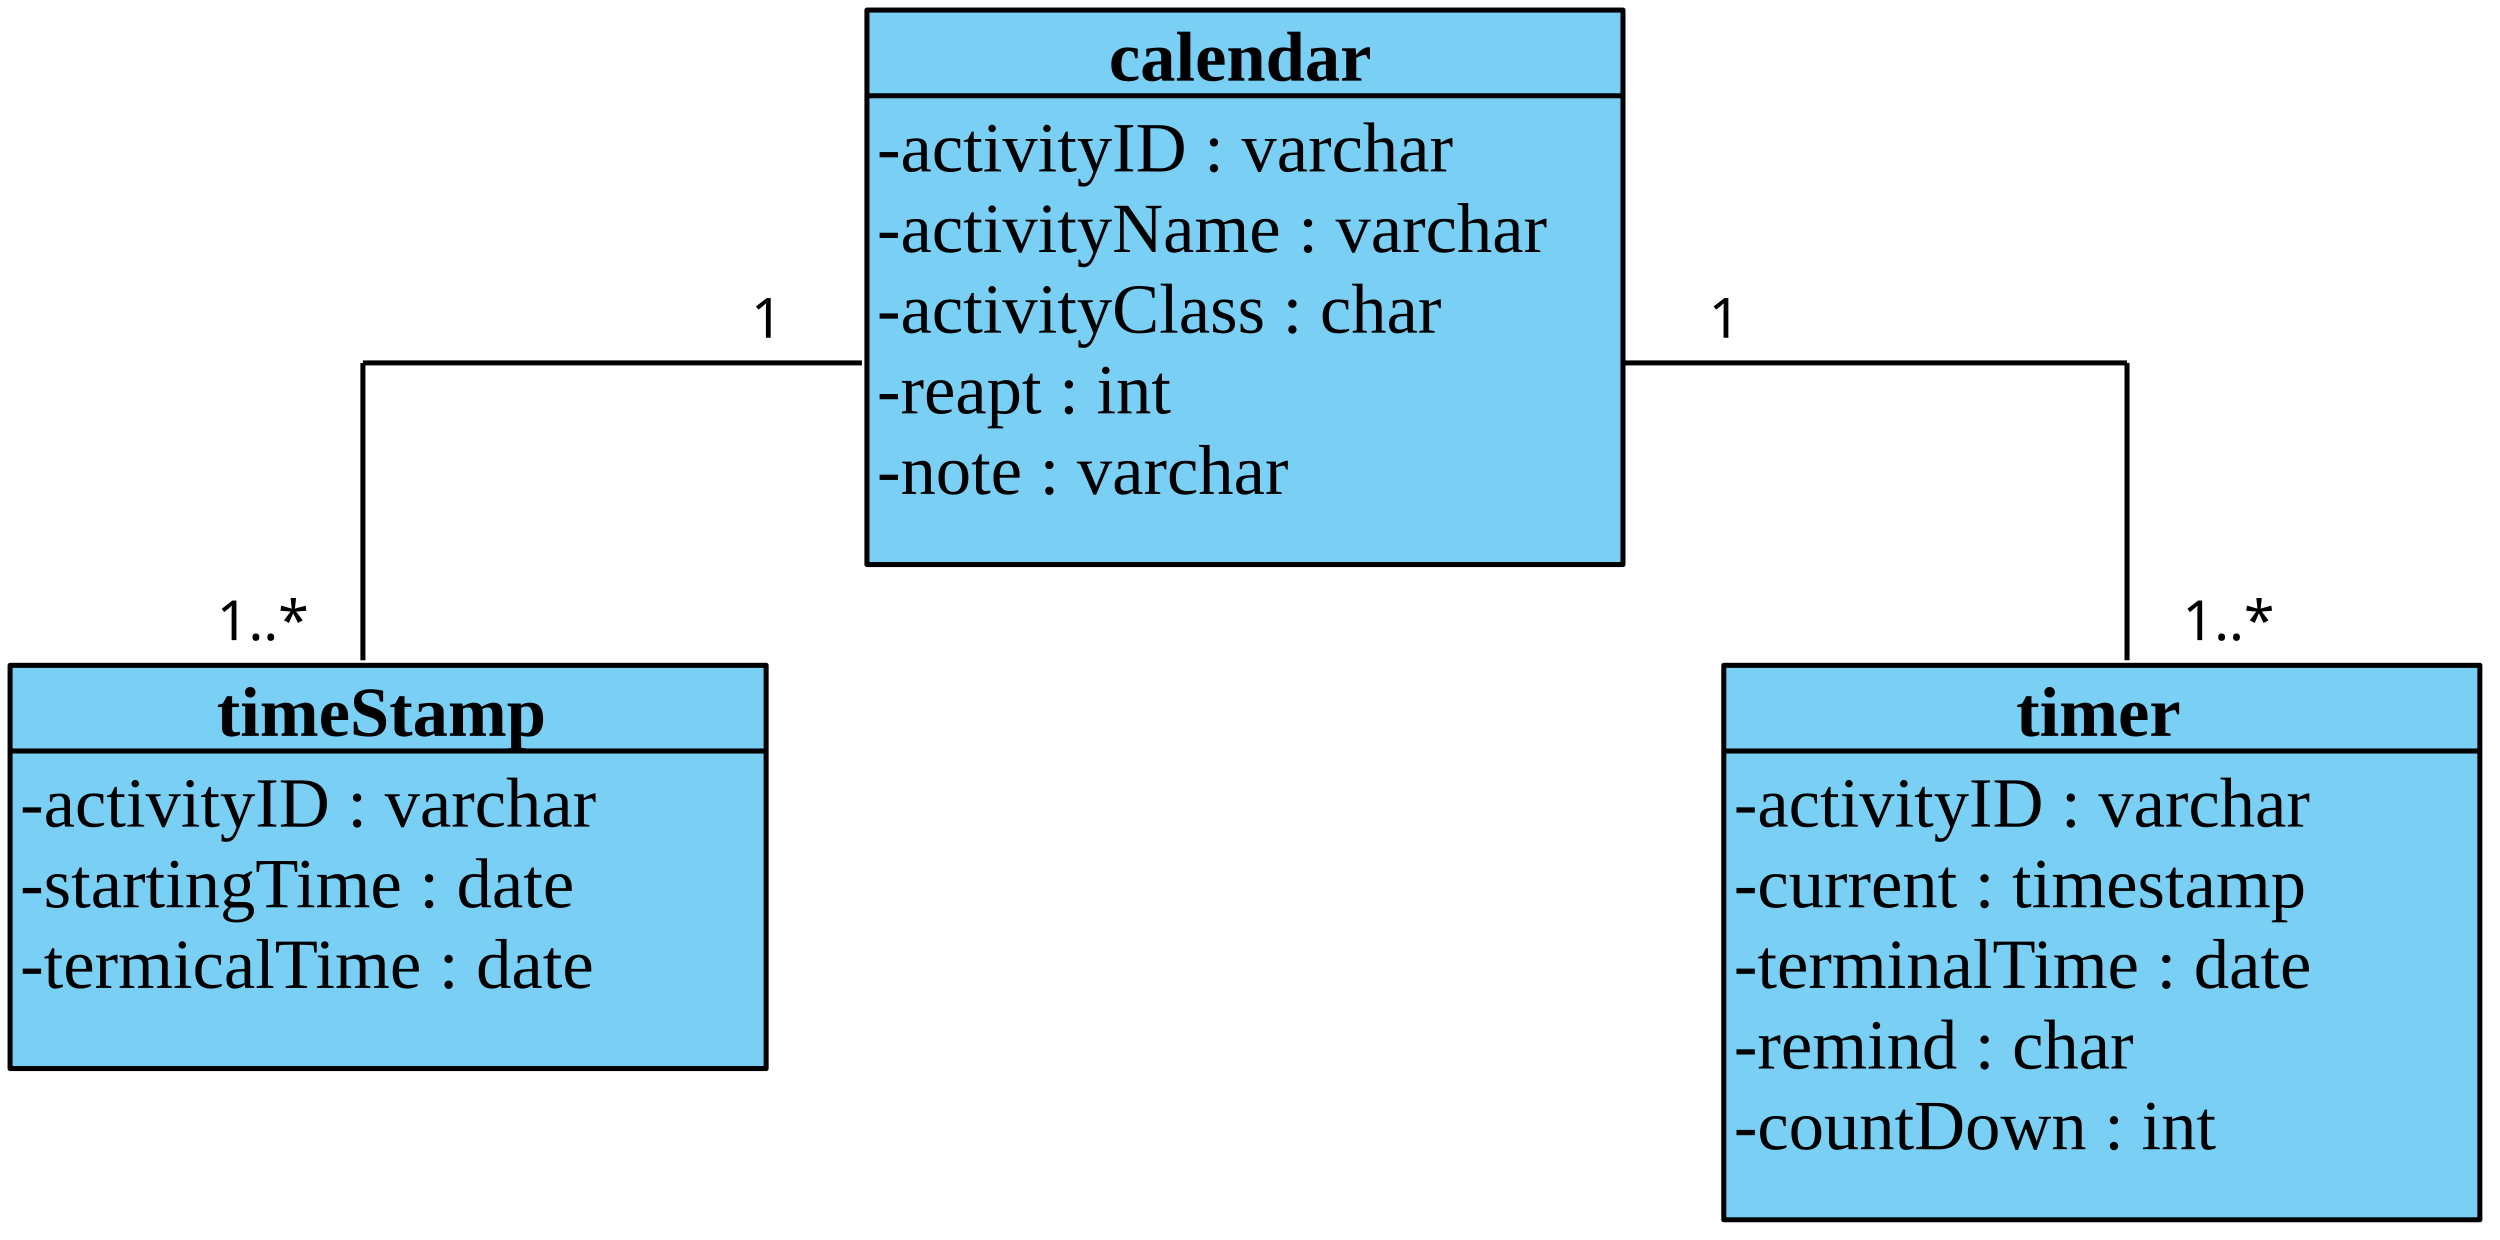
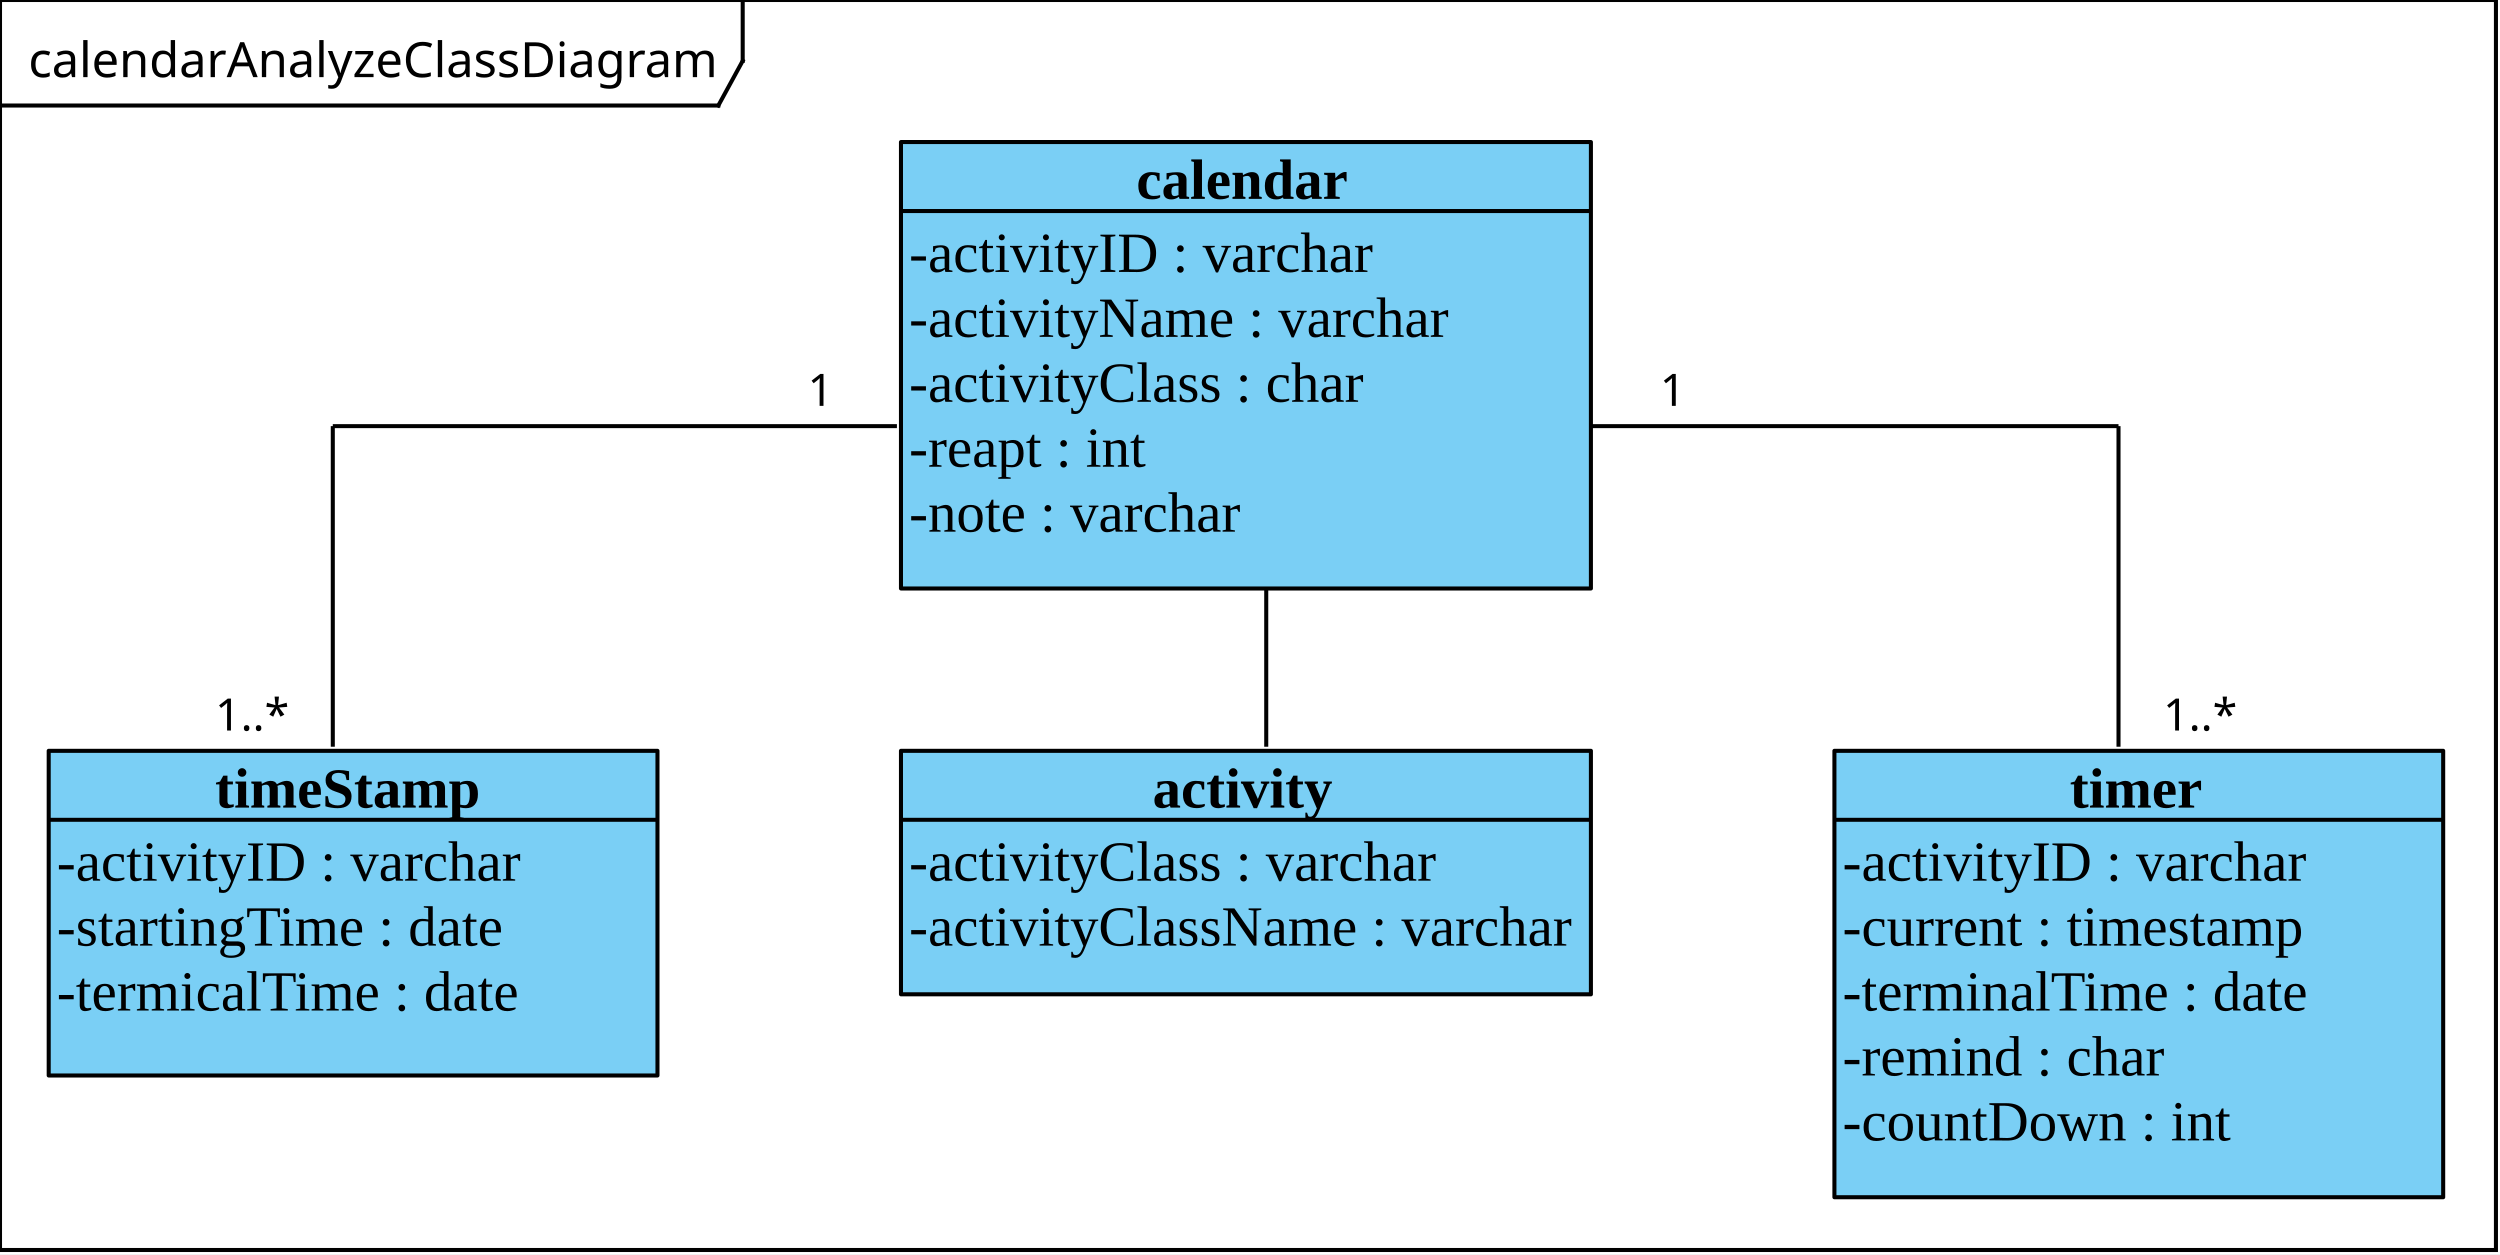
- <svg xmlns="http://www.w3.org/2000/svg" style="fill-opacity:1; color-rendering:auto; color-interpolation:auto; stroke:black; text-rendering:auto; stroke-linecap:square; stroke-miterlimit:10; stroke-opacity:1; shape-rendering:auto; fill:black; stroke-dasharray:none; font-weight:normal; stroke-width:1; font-family:'Dialog'; font-style:normal; stroke-linejoin:miter; font-size:12; stroke-dashoffset:0; image-rendering:auto;" width="496" height="246">
+ <svg xmlns="http://www.w3.org/2000/svg" style="fill-opacity:1; color-rendering:auto; color-interpolation:auto; stroke:black; text-rendering:auto; stroke-linecap:square; stroke-miterlimit:10; stroke-opacity:1; shape-rendering:auto; fill:black; stroke-dasharray:none; font-weight:normal; stroke-width:1; font-family:'Dialog'; font-style:normal; stroke-linejoin:miter; font-size:12; stroke-dashoffset:0; image-rendering:auto;" width="616" height="309">
  <defs id="genericDefs" />
  <g>
    <defs id="defs1">
      <clipPath clipPathUnits="userSpaceOnUse" id="clipPath1">
+         <path d="M-3 -3 L177 -3 L177 117 L-3 117 L-3 -3 Z" />
+       </clipPath>
+       <clipPath clipPathUnits="userSpaceOnUse" id="clipPath2">
+         <path d="M0 0 L0 100 L170 100 L170 0 Z" />
+       </clipPath>
+       <clipPath clipPathUnits="userSpaceOnUse" id="clipPath3">
+         <path d="M0 0 L170 0 L170 17 L0 17 L0 0 Z" />
+       </clipPath>
+       <clipPath clipPathUnits="userSpaceOnUse" id="clipPath4">
        <path d="M-3 -3 L157 -3 L157 117 L-3 117 L-3 -3 Z" />
      </clipPath>
-       <clipPath clipPathUnits="userSpaceOnUse" id="clipPath2">
+       <clipPath clipPathUnits="userSpaceOnUse" id="clipPath5">
        <path d="M0 0 L0 100 L150 100 L150 0 Z" />
      </clipPath>
-       <clipPath clipPathUnits="userSpaceOnUse" id="clipPath3">
+       <clipPath clipPathUnits="userSpaceOnUse" id="clipPath6">
        <path d="M0 0 L150 0 L150 17 L0 17 L0 0 Z" />
      </clipPath>
-       <clipPath clipPathUnits="userSpaceOnUse" id="clipPath4">
+       <clipPath clipPathUnits="userSpaceOnUse" id="clipPath7">
        <path d="M-3 -3 L157 -3 L157 87 L-3 87 L-3 -3 Z" />
      </clipPath>
-       <clipPath clipPathUnits="userSpaceOnUse" id="clipPath5">
+       <clipPath clipPathUnits="userSpaceOnUse" id="clipPath8">
        <path d="M0 0 L0 70 L150 70 L150 0 Z" />
      </clipPath>
-       <clipPath clipPathUnits="userSpaceOnUse" id="clipPath6">
+       <clipPath clipPathUnits="userSpaceOnUse" id="clipPath9">
+         <path d="M-3 -3 L177 -3 L177 67 L-3 67 L-3 -3 Z" />
+       </clipPath>
+       <clipPath clipPathUnits="userSpaceOnUse" id="clipPath10">
+         <path d="M0 0 L0 50 L170 50 L170 0 Z" />
+       </clipPath>
+       <clipPath clipPathUnits="userSpaceOnUse" id="clipPath11">
        <path d="M-3 -3 L47 -3 L47 27 L-3 27 L-3 -3 Z" />
      </clipPath>
-       <clipPath clipPathUnits="userSpaceOnUse" id="clipPath7">
-         <path d="M0 0 L204 0 L204 163 L0 163 L0 0 Z" />
+       <clipPath clipPathUnits="userSpaceOnUse" id="clipPath12">
+         <path d="M0 0 L234 0 L234 183 L0 183 L0 0 Z" />
      </clipPath>
-       <clipPath clipPathUnits="userSpaceOnUse" id="clipPath8">
-         <path d="M0 0 L203 0 L203 163 L0 163 L0 0 Z" />
+       <clipPath clipPathUnits="userSpaceOnUse" id="clipPath13">
+         <path d="M0 0 L243 0 L243 183 L0 183 L0 0 Z" />
      </clipPath>
-       <clipPath clipPathUnits="userSpaceOnUse" id="clipPath9">
+       <clipPath clipPathUnits="userSpaceOnUse" id="clipPath14">
+         <path d="M0 0 L104 0 L104 143 L0 143 L0 0 Z" />
+       </clipPath>
+       <clipPath clipPathUnits="userSpaceOnUse" id="clipPath15">
        <path d="M0 0 L40 0 L40 20 L0 20 L0 0 Z" />
      </clipPath>
    </defs>
    <g style="fill:white; text-rendering:geometricPrecision; stroke:white;">
-       <rect x="0" y="0" width="496" style="stroke:none;" height="246" />
+       <rect x="0" y="0" width="616" style="stroke:none;" height="309" />
+       <rect x="218" y="128" transform="translate(-218,-128)" width="615" style="fill:none; stroke:black;" height="308" />
+       <text x="225" y="147" transform="translate(-218,-128)" style="fill:black; stroke:none;" xml:space="preserve">calendarAnalyzeClassDiagram</text>
+       <line transform="translate(-218,-128)" x1="218" x2="395" y1="154" style="fill:none; stroke:black;" y2="154" />
+       <line transform="translate(-218,-128)" x1="401" x2="401" y1="128" style="fill:none; stroke:black;" y2="143" />
+       <line transform="translate(-218,-128)" x1="401" x2="395" y1="143" style="fill:none; stroke:black;" y2="154" />
    </g>
-     <g transform="translate(172,2)" style="font-size:14; fill:rgb(122,207,245); text-rendering:geometricPrecision; font-family:'Times New Roman'; stroke:rgb(122,207,245); font-weight:bold;">
-       <rect x="0" y="0" width="150" style="clip-path:url(#clipPath1); stroke:none;" height="110" />
+     <g transform="translate(222,35)" style="font-size:14; fill:rgb(122,207,245); text-rendering:geometricPrecision; font-family:'Times New Roman'; stroke:rgb(122,207,245); font-weight:bold;">
+       <rect x="0" y="0" width="170" style="clip-path:url(#clipPath1); stroke:none;" height="110" />
    </g>
-     <g transform="translate(172,2)" style="font-size:14; stroke-linecap:butt; text-rendering:geometricPrecision; font-family:'Times New Roman'; stroke-linejoin:round; font-weight:bold; stroke-miterlimit:0;">
-       <rect x="0" y="0" width="150" style="clip-path:url(#clipPath1); fill:none;" height="110" />
-       <line x1="0" x2="150" y1="17" style="clip-path:url(#clipPath1); fill:none;" y2="17" />
+     <g transform="translate(222,35)" style="font-size:14; stroke-linecap:butt; text-rendering:geometricPrecision; font-family:'Times New Roman'; stroke-linejoin:round; font-weight:bold; stroke-miterlimit:0;">
+       <rect x="0" y="0" width="170" style="clip-path:url(#clipPath1); fill:none;" height="110" />
+       <line x1="0" x2="170" y1="17" style="clip-path:url(#clipPath1); fill:none;" y2="17" />
    </g>
-     <g style="text-rendering:geometricPrecision; font-size:14; font-family:'Times New Roman';" transform="translate(172,19)">
+     <g style="text-rendering:geometricPrecision; font-size:14; font-family:'Times New Roman';" transform="translate(222,52)">
      <text x="2" y="15" style="clip-path:url(#clipPath2); stroke:none;" xml:space="preserve">-activityID : varchar</text>
      <text x="2" y="31" style="clip-path:url(#clipPath2); stroke:none;" xml:space="preserve">-activityName : varchar</text>
      <text x="2" y="47" style="clip-path:url(#clipPath2); stroke:none;" xml:space="preserve">-activityClass : char</text>
      <text x="2" y="63" style="clip-path:url(#clipPath2); stroke:none;" xml:space="preserve">-reapt : int</text>
      <text x="2" y="79" style="clip-path:url(#clipPath2); stroke:none;" xml:space="preserve">-note : varchar</text>
    </g>
-     <g transform="translate(172,2)" style="text-rendering:geometricPrecision; font-size:14; font-weight:bold; font-family:'Times New Roman';">
-       <text x="48" y="14" style="clip-path:url(#clipPath3); stroke:none;" xml:space="preserve">calendar</text>
+     <g transform="translate(222,35)" style="text-rendering:geometricPrecision; font-size:14; font-weight:bold; font-family:'Times New Roman';">
+       <text x="58" y="14" style="clip-path:url(#clipPath3); stroke:none;" xml:space="preserve">calendar</text>
    </g>
-     <g transform="translate(342,132)" style="font-size:14; fill:rgb(122,207,245); text-rendering:geometricPrecision; font-family:'Times New Roman'; stroke:rgb(122,207,245); font-weight:bold;">
-       <rect x="0" y="0" width="150" style="clip-path:url(#clipPath1); stroke:none;" height="110" />
+     <g transform="translate(452,185)" style="font-size:14; fill:rgb(122,207,245); text-rendering:geometricPrecision; font-family:'Times New Roman'; stroke:rgb(122,207,245); font-weight:bold;">
+       <rect x="0" y="0" width="150" style="clip-path:url(#clipPath4); stroke:none;" height="110" />
    </g>
-     <g transform="translate(342,132)" style="font-size:14; stroke-linecap:butt; text-rendering:geometricPrecision; font-family:'Times New Roman'; stroke-linejoin:round; font-weight:bold; stroke-miterlimit:0;">
-       <rect x="0" y="0" width="150" style="clip-path:url(#clipPath1); fill:none;" height="110" />
-       <line x1="0" x2="150" y1="17" style="clip-path:url(#clipPath1); fill:none;" y2="17" />
-     </g>
-     <g style="text-rendering:geometricPrecision; font-size:14; font-family:'Times New Roman';" transform="translate(342,149)">
-       <text x="2" y="15" style="clip-path:url(#clipPath2); stroke:none;" xml:space="preserve">-activityID : varchar</text>
-       <text x="2" y="31" style="clip-path:url(#clipPath2); stroke:none;" xml:space="preserve">-current : timestamp</text>
-       <text x="2" y="47" style="clip-path:url(#clipPath2); stroke:none;" xml:space="preserve">-terminalTime : date</text>
-       <text x="2" y="63" style="clip-path:url(#clipPath2); stroke:none;" xml:space="preserve">-remind : char</text>
-       <text x="2" y="79" style="clip-path:url(#clipPath2); stroke:none;" xml:space="preserve">-countDown : int</text>
-     </g>
-     <g transform="translate(342,132)" style="text-rendering:geometricPrecision; font-size:14; font-weight:bold; font-family:'Times New Roman';">
-       <text x="58" y="14" style="clip-path:url(#clipPath3); stroke:none;" xml:space="preserve">timer</text>
-     </g>
-     <g transform="translate(2,132)" style="font-size:14; fill:rgb(122,207,245); text-rendering:geometricPrecision; font-family:'Times New Roman'; stroke:rgb(122,207,245); font-weight:bold;">
-       <rect x="0" y="0" width="150" style="clip-path:url(#clipPath4); stroke:none;" height="80" />
-     </g>
-     <g transform="translate(2,132)" style="font-size:14; stroke-linecap:butt; text-rendering:geometricPrecision; font-family:'Times New Roman'; stroke-linejoin:round; font-weight:bold; stroke-miterlimit:0;">
-       <rect x="0" y="0" width="150" style="clip-path:url(#clipPath4); fill:none;" height="80" />
+     <g transform="translate(452,185)" style="font-size:14; stroke-linecap:butt; text-rendering:geometricPrecision; font-family:'Times New Roman'; stroke-linejoin:round; font-weight:bold; stroke-miterlimit:0;">
+       <rect x="0" y="0" width="150" style="clip-path:url(#clipPath4); fill:none;" height="110" />
      <line x1="0" x2="150" y1="17" style="clip-path:url(#clipPath4); fill:none;" y2="17" />
    </g>
-     <g style="text-rendering:geometricPrecision; font-size:14; font-family:'Times New Roman';" transform="translate(2,149)">
+     <g style="text-rendering:geometricPrecision; font-size:14; font-family:'Times New Roman';" transform="translate(452,202)">
      <text x="2" y="15" style="clip-path:url(#clipPath5); stroke:none;" xml:space="preserve">-activityID : varchar</text>
-       <text x="2" y="31" style="clip-path:url(#clipPath5); stroke:none;" xml:space="preserve">-startingTime : date</text>
-       <text x="2" y="47" style="clip-path:url(#clipPath5); stroke:none;" xml:space="preserve">-termicalTime : date</text>
+       <text x="2" y="31" style="clip-path:url(#clipPath5); stroke:none;" xml:space="preserve">-current : timestamp</text>
+       <text x="2" y="47" style="clip-path:url(#clipPath5); stroke:none;" xml:space="preserve">-terminalTime : date</text>
+       <text x="2" y="63" style="clip-path:url(#clipPath5); stroke:none;" xml:space="preserve">-remind : char</text>
+       <text x="2" y="79" style="clip-path:url(#clipPath5); stroke:none;" xml:space="preserve">-countDown : int</text>
    </g>
-     <g transform="translate(2,132)" style="text-rendering:geometricPrecision; font-size:14; font-weight:bold; font-family:'Times New Roman';">
-       <text x="41" y="14" style="clip-path:url(#clipPath3); stroke:none;" xml:space="preserve">timeStamp</text>
+     <g transform="translate(452,185)" style="text-rendering:geometricPrecision; font-size:14; font-weight:bold; font-family:'Times New Roman';">
+       <text x="58" y="14" style="clip-path:url(#clipPath6); stroke:none;" xml:space="preserve">timer</text>
    </g>
-     <g transform="translate(272,22)" style="font-size:11; stroke-linecap:butt; text-rendering:geometricPrecision; font-family:sans-serif; stroke-linejoin:round;">
-       <line x1="50" x2="150" y1="50" style="clip-path:url(#clipPath7); fill:none;" y2="50" />
-       <line x1="150" x2="150" y1="50" style="clip-path:url(#clipPath7); fill:none;" y2="109" />
+     <g transform="translate(12,185)" style="font-size:14; fill:rgb(122,207,245); text-rendering:geometricPrecision; font-family:'Times New Roman'; stroke:rgb(122,207,245); font-weight:bold;">
+       <rect x="0" y="0" width="150" style="clip-path:url(#clipPath7); stroke:none;" height="80" />
    </g>
-     <g transform="translate(22,22)" style="font-size:11; stroke-linecap:butt; text-rendering:geometricPrecision; font-family:sans-serif; stroke-linejoin:round;">
-       <line x1="149" x2="50" y1="50" style="clip-path:url(#clipPath8); fill:none;" y2="50" />
-       <line x1="50" x2="50" y1="50" style="clip-path:url(#clipPath8); fill:none;" y2="109" />
+     <g transform="translate(12,185)" style="font-size:14; stroke-linecap:butt; text-rendering:geometricPrecision; font-family:'Times New Roman'; stroke-linejoin:round; font-weight:bold; stroke-miterlimit:0;">
+       <rect x="0" y="0" width="150" style="clip-path:url(#clipPath7); fill:none;" height="80" />
+       <line x1="0" x2="150" y1="17" style="clip-path:url(#clipPath7); fill:none;" y2="17" />
    </g>
-     <g style="text-rendering:geometricPrecision; font-size:11; font-family:sans-serif;" transform="translate(422,112)">
-       <text x="11" y="15" style="clip-path:url(#clipPath9); stroke:none;" xml:space="preserve">1..*</text>
+     <g style="text-rendering:geometricPrecision; font-size:14; font-family:'Times New Roman';" transform="translate(12,202)">
+       <text x="2" y="15" style="clip-path:url(#clipPath8); stroke:none;" xml:space="preserve">-activityID : varchar</text>
+       <text x="2" y="31" style="clip-path:url(#clipPath8); stroke:none;" xml:space="preserve">-startingTime : date</text>
+       <text x="2" y="47" style="clip-path:url(#clipPath8); stroke:none;" xml:space="preserve">-termicalTime : date</text>
    </g>
-     <g style="text-rendering:geometricPrecision; font-size:11; font-family:sans-serif;" transform="translate(322,52)">
-       <text x="17" y="15" style="clip-path:url(#clipPath9); stroke:none;" xml:space="preserve">1</text>
+     <g transform="translate(12,185)" style="text-rendering:geometricPrecision; font-size:14; font-weight:bold; font-family:'Times New Roman';">
+       <text x="41" y="14" style="clip-path:url(#clipPath6); stroke:none;" xml:space="preserve">timeStamp</text>
    </g>
-     <g style="text-rendering:geometricPrecision; font-size:11; font-family:sans-serif;" transform="translate(32,112)">
-       <text x="11" y="15" style="clip-path:url(#clipPath9); stroke:none;" xml:space="preserve">1..*</text>
+     <g transform="translate(222,185)" style="font-size:14; fill:rgb(122,207,245); text-rendering:geometricPrecision; font-family:'Times New Roman'; stroke:rgb(122,207,245); font-weight:bold;">
+       <rect x="0" y="0" width="170" style="clip-path:url(#clipPath9); stroke:none;" height="60" />
    </g>
-     <g style="text-rendering:geometricPrecision; font-size:11; font-family:sans-serif;" transform="translate(132,52)">
-       <text x="17" y="15" style="clip-path:url(#clipPath9); stroke:none;" xml:space="preserve">1</text>
+     <g transform="translate(222,185)" style="font-size:14; stroke-linecap:butt; text-rendering:geometricPrecision; font-family:'Times New Roman'; stroke-linejoin:round; font-weight:bold; stroke-miterlimit:0;">
+       <rect x="0" y="0" width="170" style="clip-path:url(#clipPath9); fill:none;" height="60" />
+       <line x1="0" x2="170" y1="17" style="clip-path:url(#clipPath9); fill:none;" y2="17" />
+     </g>
+     <g transform="translate(222,202)" style="font-size:14; stroke-linecap:butt; text-rendering:geometricPrecision; font-family:'Times New Roman'; stroke-linejoin:round; stroke-miterlimit:0;">
+       <text x="2" y="15" style="clip-path:url(#clipPath10); stroke:none;" xml:space="preserve">-activityClass : varchar</text>
+       <text x="2" y="31" style="clip-path:url(#clipPath10); stroke:none;" xml:space="preserve">-activityClassName : varchar</text>
+     </g>
+     <g transform="translate(222,185)" style="font-size:14; stroke-linecap:butt; text-rendering:geometricPrecision; font-family:'Times New Roman'; stroke-linejoin:round; font-weight:bold; stroke-miterlimit:0;">
+       <text x="62" y="14" style="clip-path:url(#clipPath3); stroke:none;" xml:space="preserve">activity</text>
+     </g>
+     <g transform="translate(342,55)" style="font-size:11; stroke-linecap:butt; text-rendering:geometricPrecision; font-family:sans-serif; stroke-linejoin:round;">
+       <line x1="50" x2="180" y1="50" style="clip-path:url(#clipPath12); fill:none;" y2="50" />
+       <line x1="180" x2="180" y1="50" style="clip-path:url(#clipPath12); fill:none;" y2="129" />
+     </g>
+     <g transform="translate(32,55)" style="font-size:11; stroke-linecap:butt; text-rendering:geometricPrecision; font-family:sans-serif; stroke-linejoin:round;">
+       <line x1="189" x2="50" y1="50" style="clip-path:url(#clipPath13); fill:none;" y2="50" />
+       <line x1="50" x2="50" y1="50" style="clip-path:url(#clipPath13); fill:none;" y2="129" />
+     </g>
+     <g transform="translate(262,95)" style="font-size:11; stroke-linecap:butt; text-rendering:geometricPrecision; font-family:sans-serif; stroke-linejoin:round;">
+       <line x1="50" x2="50" y1="50" style="clip-path:url(#clipPath14); fill:none;" y2="89" />
+     </g>
+     <g style="text-rendering:geometricPrecision; font-size:11; font-family:sans-serif;" transform="translate(522,165)">
+       <text x="11" y="15" style="clip-path:url(#clipPath15); stroke:none;" xml:space="preserve">1..*</text>
+     </g>
+     <g style="text-rendering:geometricPrecision; font-size:11; font-family:sans-serif;" transform="translate(392,85)">
+       <text x="17" y="15" style="clip-path:url(#clipPath15); stroke:none;" xml:space="preserve">1</text>
+     </g>
+     <g style="text-rendering:geometricPrecision; font-size:11; font-family:sans-serif;" transform="translate(42,165)">
+       <text x="11" y="15" style="clip-path:url(#clipPath15); stroke:none;" xml:space="preserve">1..*</text>
+     </g>
+     <g style="text-rendering:geometricPrecision; font-size:11; font-family:sans-serif;" transform="translate(182,85)">
+       <text x="17" y="15" style="clip-path:url(#clipPath15); stroke:none;" xml:space="preserve">1</text>
    </g>
    <g style="fill:rgb(120,120,120); text-rendering:geometricPrecision; font-size:10; stroke:rgb(120,120,120);">
    </g>
  </g>
</svg>
